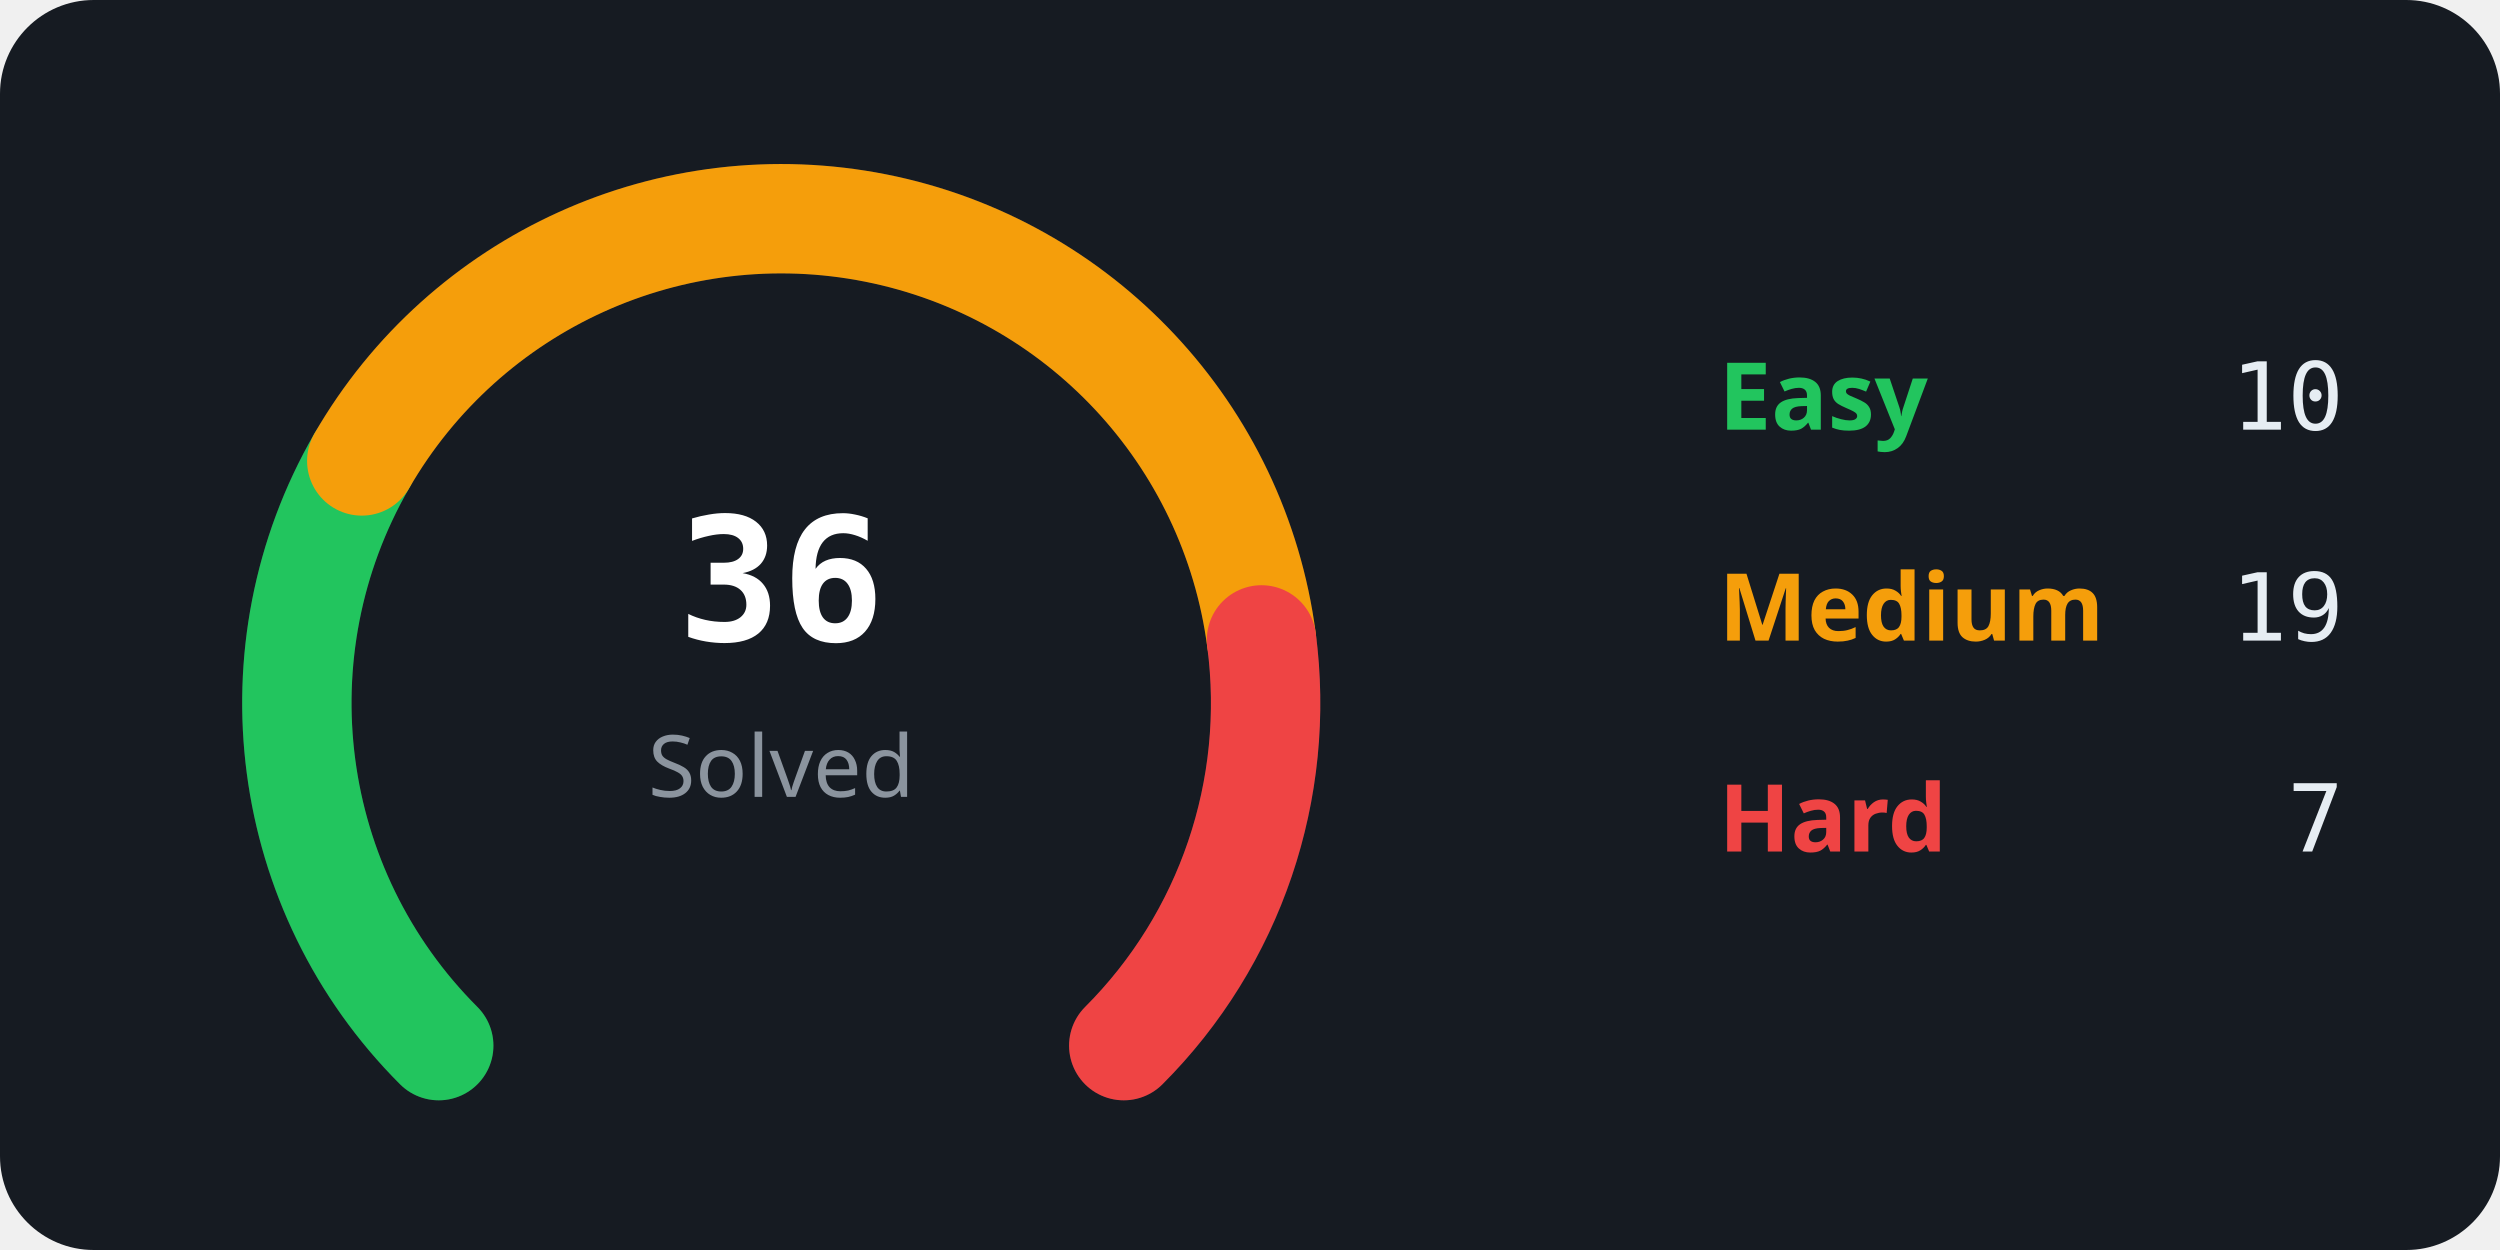
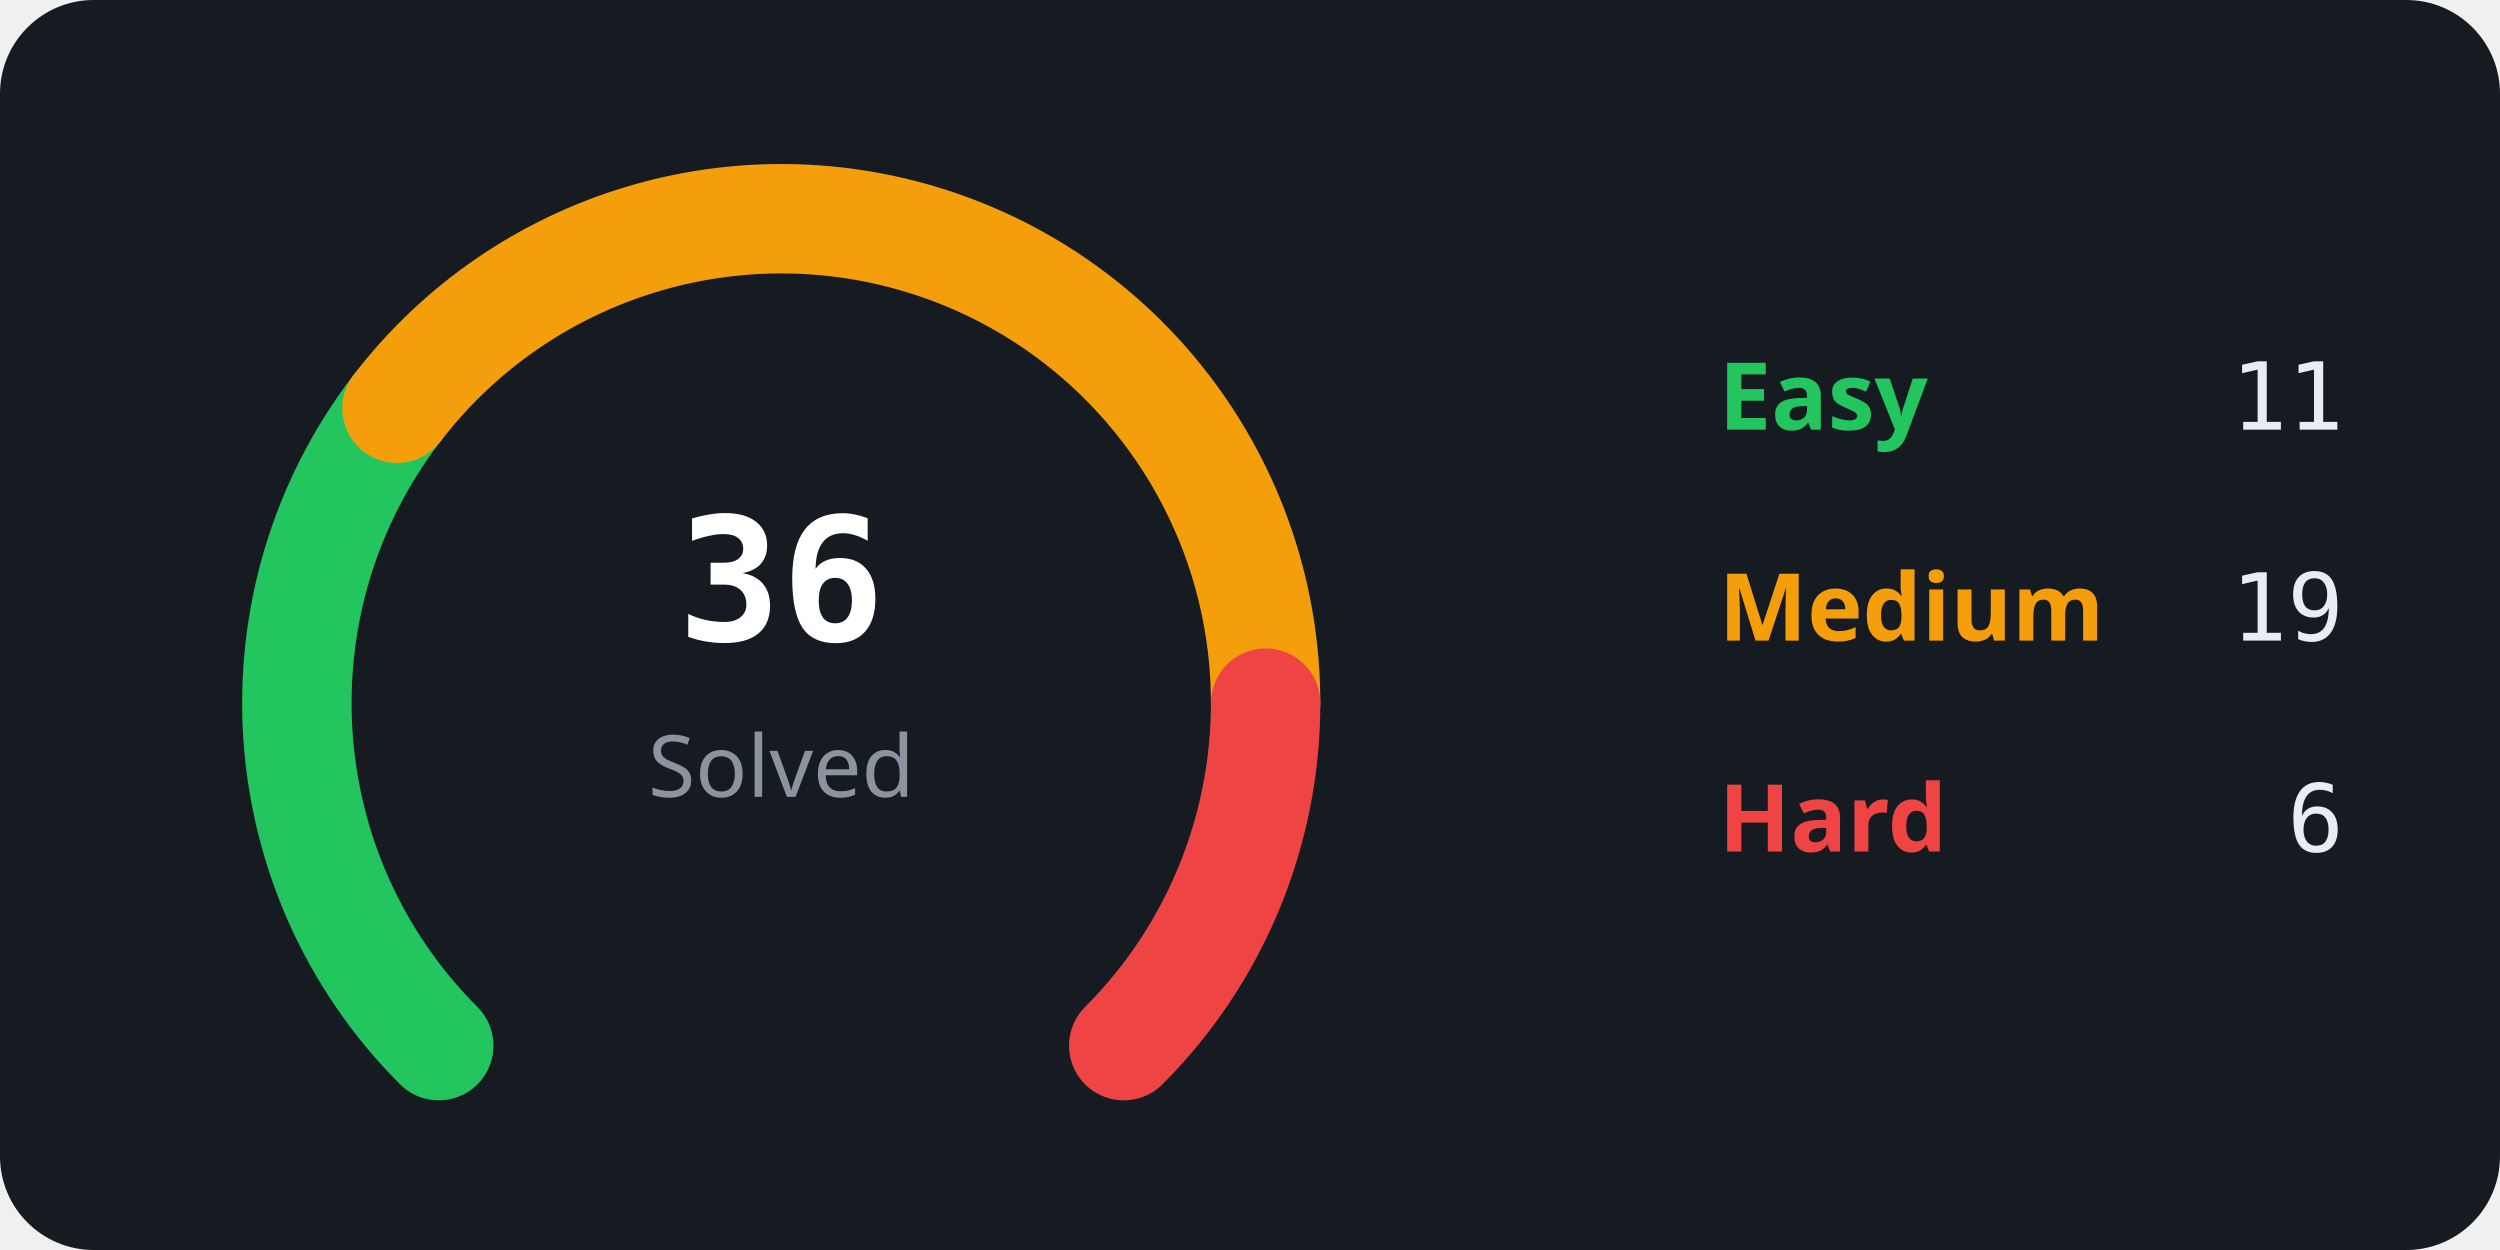
<svg xmlns="http://www.w3.org/2000/svg" width="320" height="160" viewBox="0 0 320 160">
  <rect width="320" height="160" rx="12" fill="#161b22" />
  <path d="M 56.159,133.841 A 62,62 0 1,1 143.841,133.841" stroke="#2d2d3d" stroke-width="14" fill="none" stroke-linecap="round" />
-   <path d="M 56.159,133.841 A 62,62 0 0,1 46.306,59.000" stroke="#22c55e" stroke-width="14" fill="none" stroke-linecap="round" />
-   <path d="M 46.306,59.000 A 62,62 0 0,1 161.470,81.907" stroke="#f59e0b" stroke-width="14" fill="none" stroke-linecap="round" />
-   <path d="M 161.470,81.907 A 62,62 0 0,1 143.841,133.841" stroke="#ef4444" stroke-width="14" fill="none" stroke-linecap="round" />
+   <path d="M 56.159,133.841 A 62,62 0 0,1 50.812,52.257" stroke="#22c55e" stroke-width="14" fill="none" stroke-linecap="round" />
+   <path d="M 50.812,52.257 A 62,62 0 0,1 162.000,90.000" stroke="#f59e0b" stroke-width="14" fill="none" stroke-linecap="round" />
+   <path d="M 162.000,90.000 A 62,62 0 0,1 143.841,133.841" stroke="#ef4444" stroke-width="14" fill="none" stroke-linecap="round" />
  <text x="100" y="82" text-anchor="middle" fill="white" font-size="22" font-weight="bold" font-family="monospace">36</text>
  <text x="100" y="102" text-anchor="middle" fill="#8b949e" font-size="11" font-family="sans-serif">Solved</text>
  <text x="220" y="55" fill="#22c55e" font-size="12" font-weight="bold" font-family="sans-serif">Easy</text>
-   <text x="300" y="55" fill="#e6edf3" font-size="12" font-family="monospace" text-anchor="end">10</text>
+   <text x="300" y="55" fill="#e6edf3" font-size="12" font-family="monospace" text-anchor="end">11</text>
  <text x="220" y="82" fill="#f59e0b" font-size="12" font-weight="bold" font-family="sans-serif">Medium</text>
  <text x="300" y="82" fill="#e6edf3" font-size="12" font-family="monospace" text-anchor="end">19</text>
  <text x="220" y="109" fill="#ef4444" font-size="12" font-weight="bold" font-family="sans-serif">Hard</text>
-   <text x="300" y="109" fill="#e6edf3" font-size="12" font-family="monospace" text-anchor="end">7</text>
+   <text x="300" y="109" fill="#e6edf3" font-size="12" font-family="monospace" text-anchor="end">6</text>
</svg>
